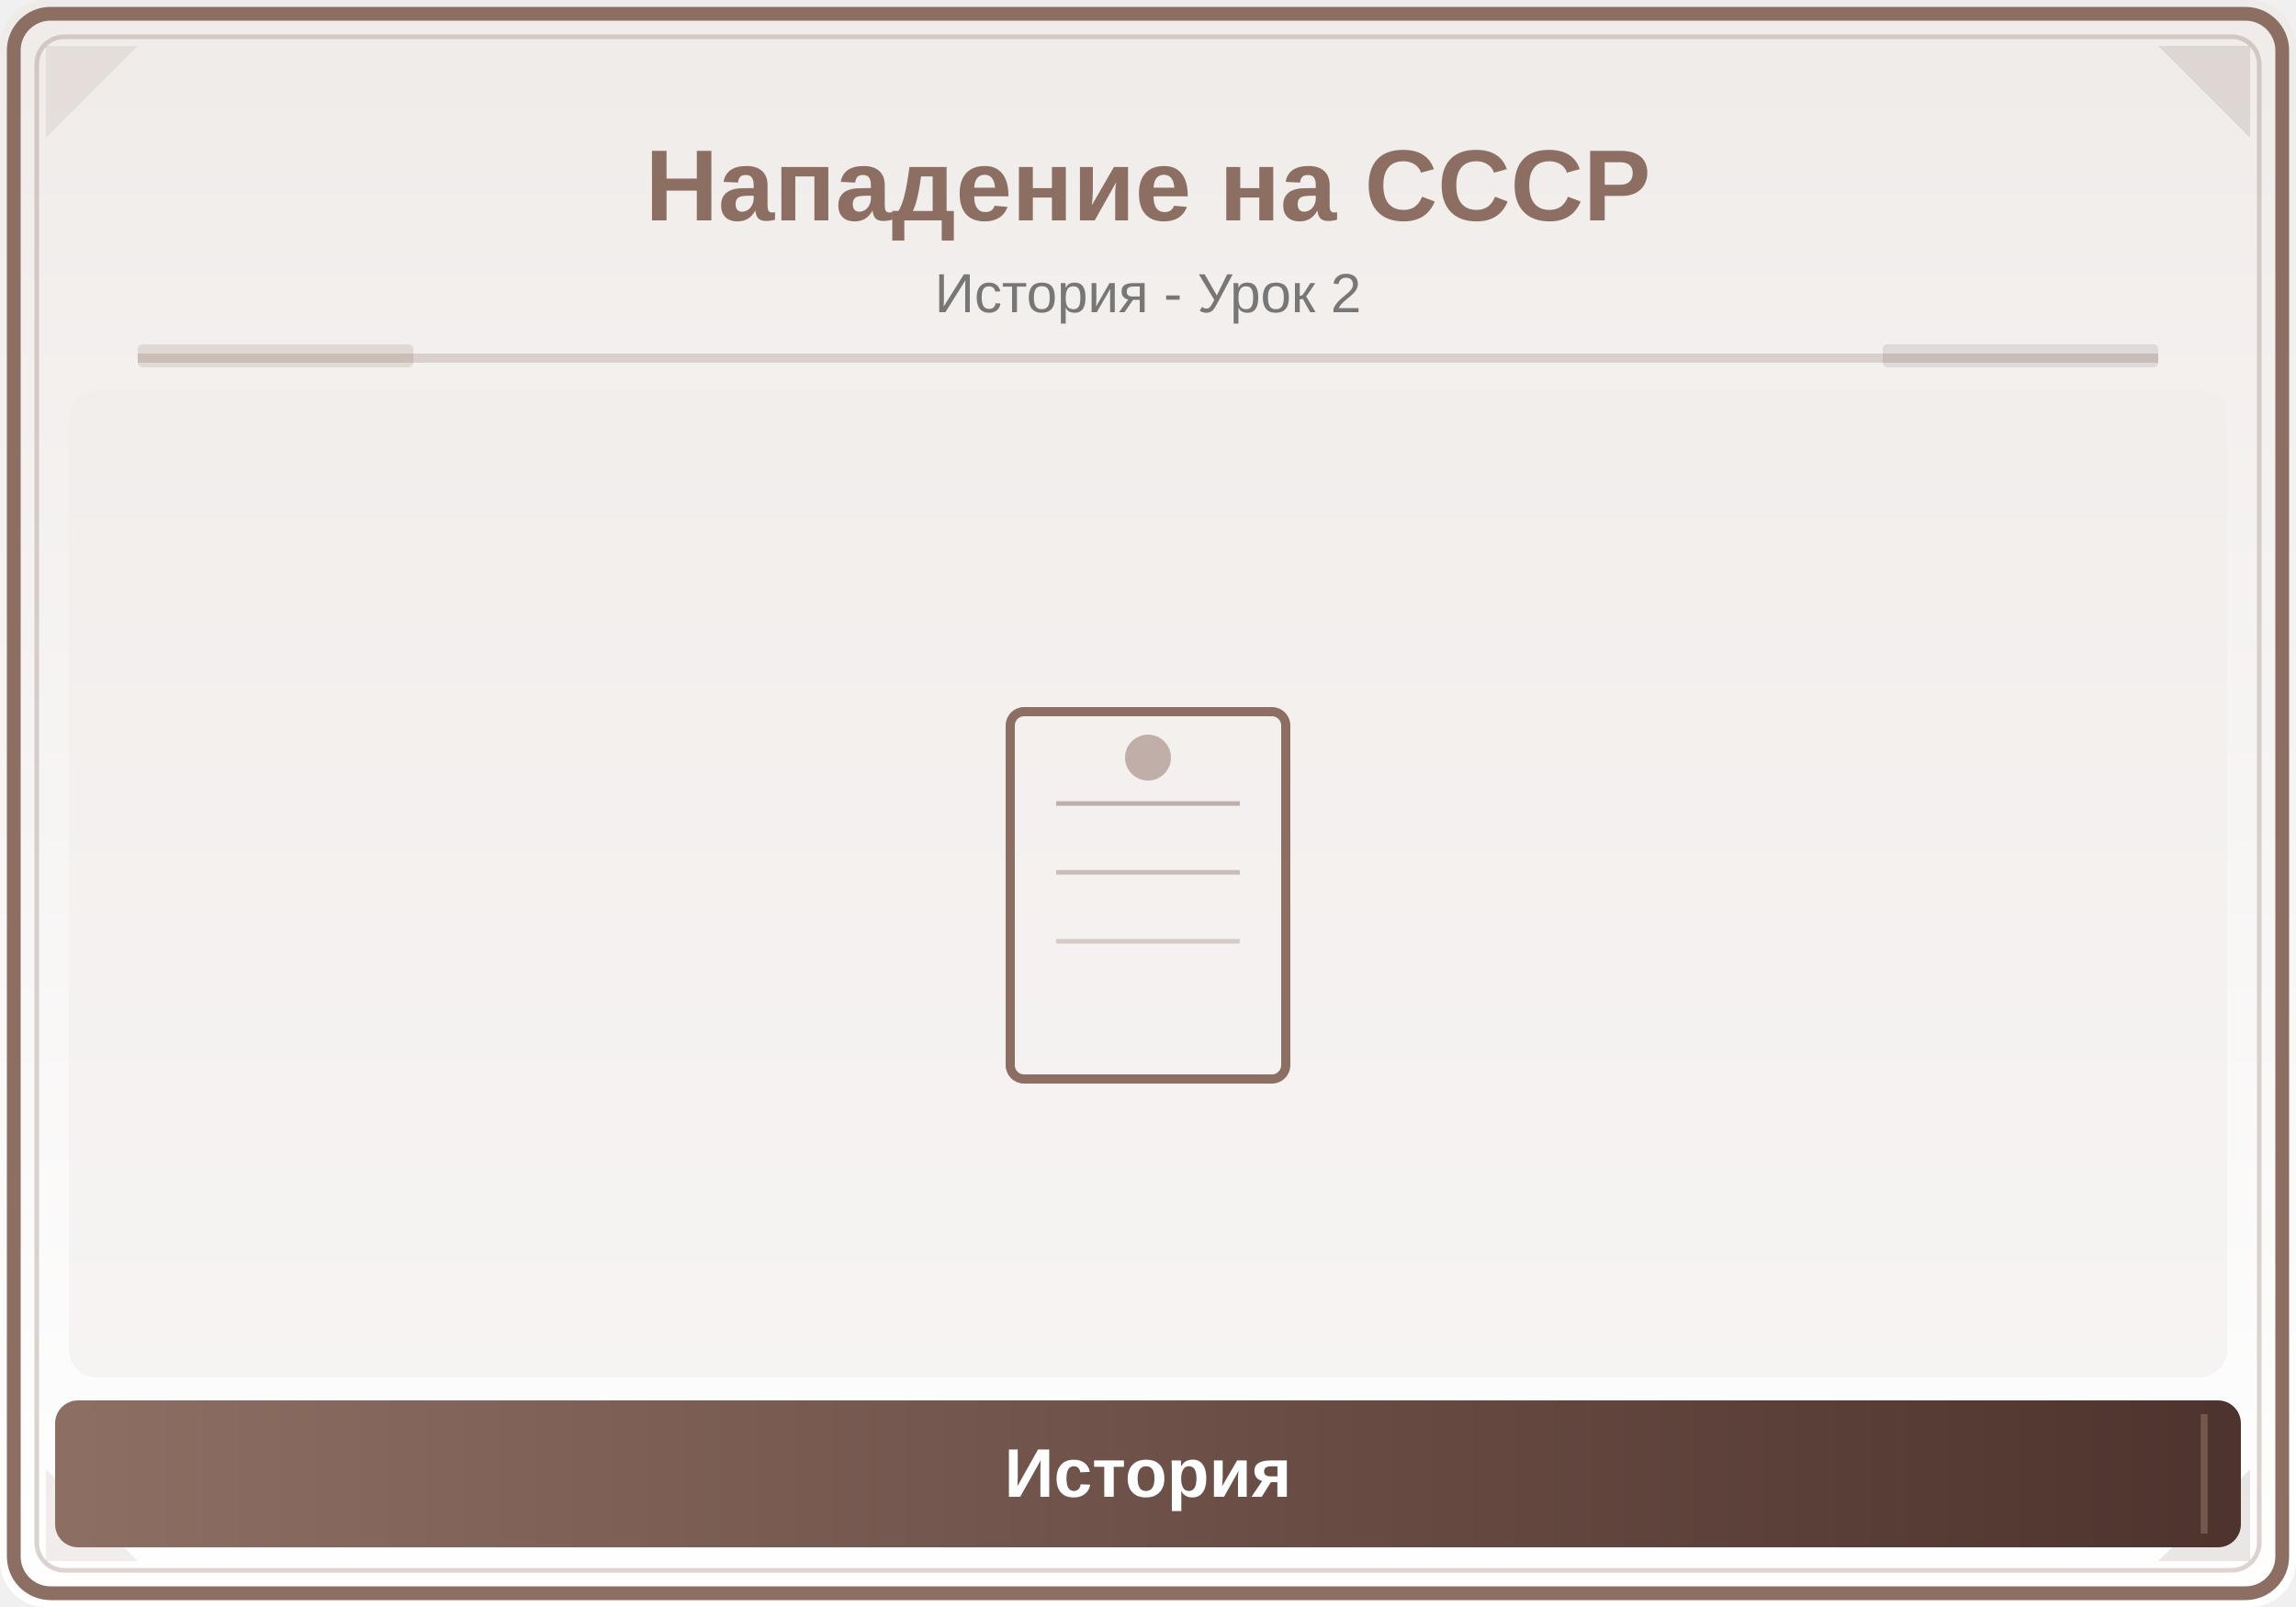
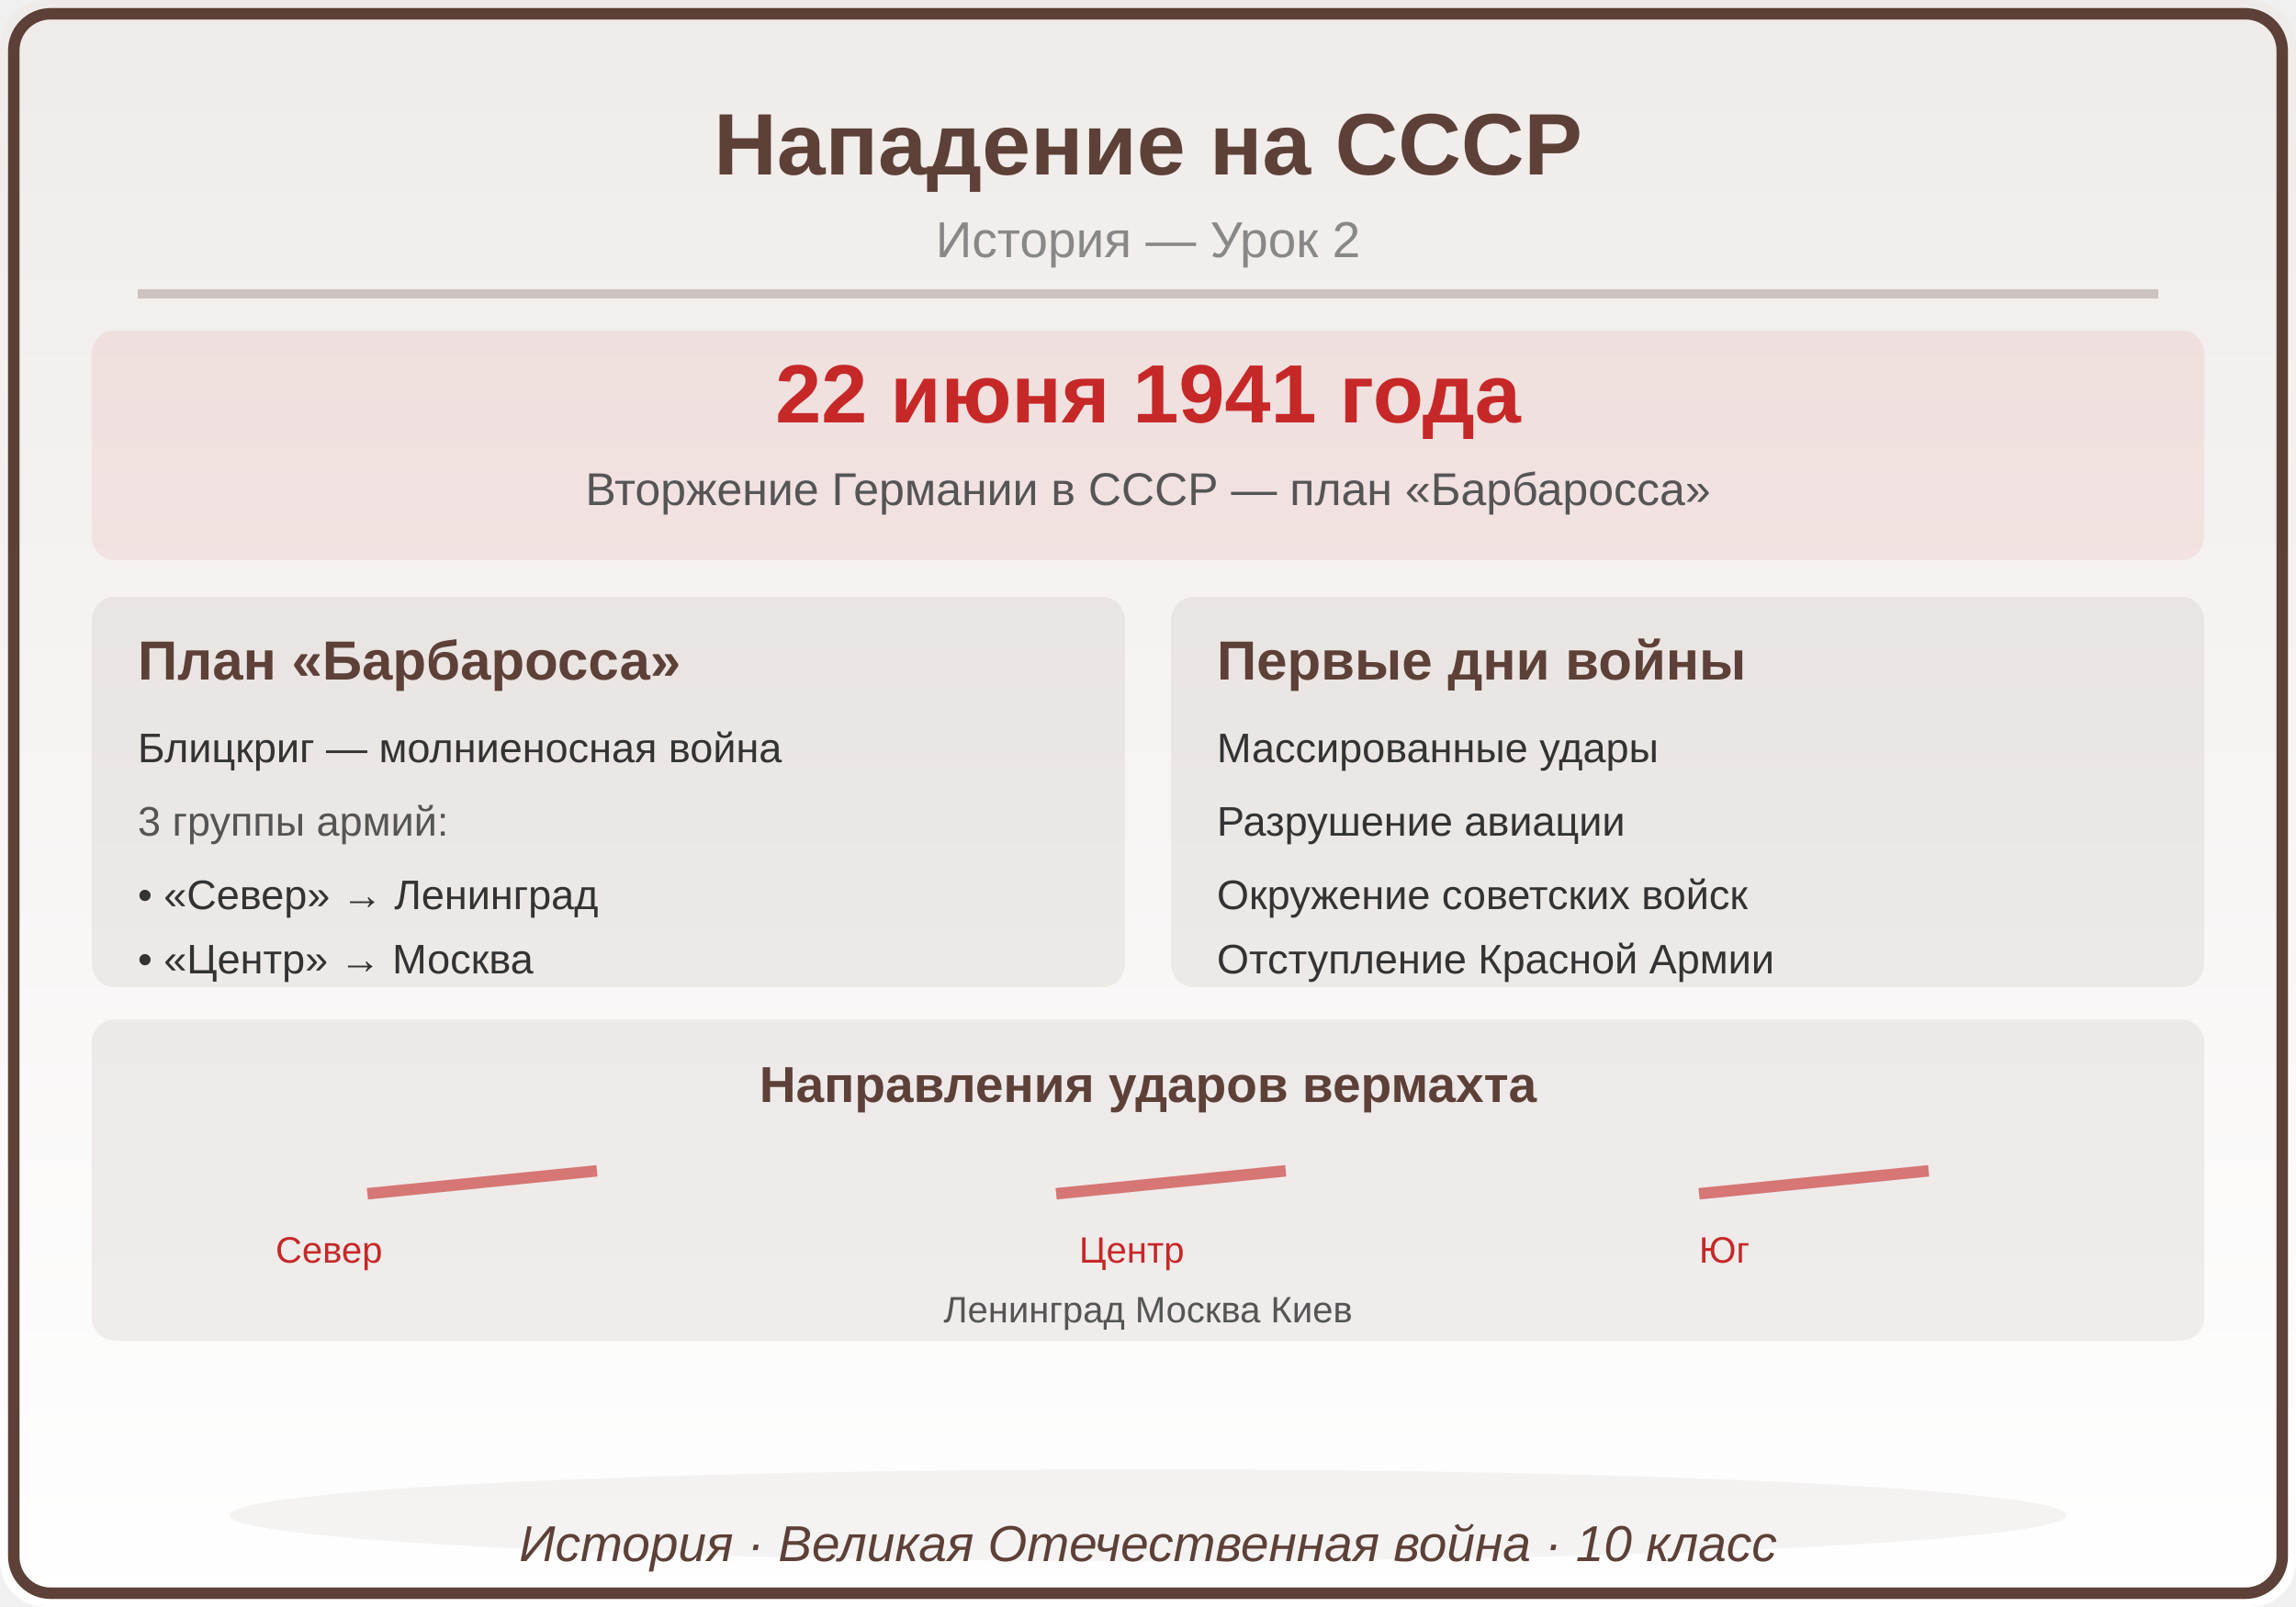
<svg xmlns="http://www.w3.org/2000/svg" viewBox="0 0 500 350">
  <defs>
    <linearGradient id="bg" x1="0" y1="0" x2="0" y2="1">
      <stop offset="0%" stop-color="#EFEBE9" />
      <stop offset="100%" stop-color="#FFFFFF" />
    </linearGradient>
-     <linearGradient id="panel" x1="0" y1="0" x2="1" y2="0">
-       <stop offset="0%" stop-color="#8D6E63" />
-       <stop offset="100%" stop-color="#4E342E" />
-     </linearGradient>
  </defs>
  <rect width="500" height="350" fill="url(#bg)" rx="10" />
-   <rect x="3" y="3" width="494" height="344" rx="8" fill="none" stroke="#8D6E63" stroke-width="3" />
-   <rect x="8" y="8" width="484" height="334" rx="6" fill="none" stroke="#8D6E63" stroke-width="1" opacity="0.3" />
-   <polygon points="10,10 30,10 10,30" fill="#8D6E63" opacity="0.12" />
-   <polygon points="490,10 470,10 490,30" fill="#4E342E" opacity="0.12" />
-   <polygon points="10,340 30,340 10,320" fill="#8D6E63" opacity="0.12" />
-   <polygon points="490,340 470,340 490,320" fill="#4E342E" opacity="0.12" />
-   <text x="250" y="48" font-family="Arial,sans-serif" font-size="22" font-weight="bold" fill="#8D6E63" text-anchor="middle">Нападение на СССР</text>
-   <text x="250" y="68" font-family="Arial,sans-serif" font-size="12" fill="#777" text-anchor="middle">История - Урок 2</text>
-   <line x1="30" y1="78" x2="470" y2="78" stroke="#8D6E63" stroke-width="2" opacity="0.25" />
-   <rect x="30" y="75" width="60" height="5" fill="#8D6E63" opacity="0.18" rx="1" />
-   <rect x="410" y="75" width="60" height="5" fill="#4E342E" opacity="0.12" rx="1" />
-   <clipPath id="ill">
-     <rect x="15" y="85" width="470" height="215" rx="6" />
-   </clipPath>
-   <g clip-path="url(#ill)">
-     <rect x="15" y="85" width="470" height="215" fill="#EFEBE9" opacity="0.5" />
-     <rect x="220" y="155" width="60" height="80" rx="3" fill="none" stroke="#8D6E63" stroke-width="2" />
-     <line x1="230" y1="175" x2="270" y2="175" stroke="#8D6E63" stroke-width="1" opacity="0.5" />
-     <line x1="230" y1="190" x2="270" y2="190" stroke="#8D6E63" stroke-width="1" opacity="0.4" />
-     <line x1="230" y1="205" x2="270" y2="205" stroke="#8D6E63" stroke-width="1" opacity="0.3" />
-     <circle cx="250" cy="165" r="5" fill="#8D6E63" opacity="0.5" />
-   </g>
-   <rect x="12" y="305" width="476" height="32" rx="5" fill="url(#panel)" />
-   <line x1="20" y1="308" x2="20" y2="334" stroke="#8D6E63" stroke-width="1.5" opacity="0.6" />
-   <line x1="480" y1="308" x2="480" y2="334" stroke="#8D6E63" stroke-width="1.5" opacity="0.6" />
-   <text x="250" y="326" font-family="Arial,sans-serif" font-size="15" text-anchor="middle" fill="white" font-weight="bold">История</text>
+   <rect x="3" y="3" width="494" height="344" rx="8" fill="none" stroke="#5D4037" stroke-width="2.5" />
+   <text x="250" y="38" font-family="Arial,sans-serif" font-size="19" font-weight="bold" fill="#5D4037" text-anchor="middle">Нападение на СССР</text>
+   <text x="250" y="56" font-family="Arial,sans-serif" font-size="11" fill="#888888" text-anchor="middle">История — Урок 2</text>
+   <line x1="30" y1="64" x2="470" y2="64" stroke="#5D4037" stroke-width="2" opacity="0.25" />
+   <rect x="20" y="72" width="460" height="50" rx="5" fill="#C62828" opacity="0.08" />
+   <text x="250" y="92" font-family="Arial,sans-serif" font-size="18" fill="#C62828" text-anchor="middle" font-weight="bold">22 июня 1941 года</text>
+   <text x="250" y="110" font-family="Arial,sans-serif" font-size="10" fill="#555555" text-anchor="middle" font-weight="normal">Вторжение Германии в СССР — план «Барбаросса»</text>
+   <rect x="20" y="130" width="225" height="85" rx="5" fill="#5D4037" opacity="0.08" />
+   <text x="30" y="148" font-family="Arial,sans-serif" font-size="12" fill="#5D4037" text-anchor="start" font-weight="bold">План «Барбаросса»</text>
+   <text x="30" y="166" font-family="Arial,sans-serif" font-size="9" fill="#333333" text-anchor="start" font-weight="normal">Блицкриг — молниеносная война</text>
+   <text x="30" y="182" font-family="Arial,sans-serif" font-size="9" fill="#555555" text-anchor="start" font-weight="normal">3 группы армий:</text>
+   <text x="30" y="198" font-family="Arial,sans-serif" font-size="9" fill="#333333" text-anchor="start" font-weight="normal">• «Север» → Ленинград</text>
+   <text x="30" y="212" font-family="Arial,sans-serif" font-size="9" fill="#333333" text-anchor="start" font-weight="normal">• «Центр» → Москва</text>
+   <rect x="255" y="130" width="225" height="85" rx="5" fill="#5D4037" opacity="0.08" />
+   <text x="265" y="148" font-family="Arial,sans-serif" font-size="12" fill="#5D4037" text-anchor="start" font-weight="bold">Первые дни войны</text>
+   <text x="265" y="166" font-family="Arial,sans-serif" font-size="9" fill="#333333" text-anchor="start" font-weight="normal">Массированные удары</text>
+   <text x="265" y="182" font-family="Arial,sans-serif" font-size="9" fill="#333333" text-anchor="start" font-weight="normal">Разрушение авиации</text>
+   <text x="265" y="198" font-family="Arial,sans-serif" font-size="9" fill="#333333" text-anchor="start" font-weight="normal">Окружение советских войск</text>
+   <text x="265" y="212" font-family="Arial,sans-serif" font-size="9" fill="#333333" text-anchor="start" font-weight="normal">Отступление Красной Армии</text>
+   <rect x="20" y="222" width="460" height="70" rx="5" fill="#5D4037" opacity="0.08" />
+   <text x="250" y="240" font-family="Arial,sans-serif" font-size="11" fill="#5D4037" text-anchor="middle" font-weight="bold">Направления ударов вермахта</text>
+   <line x1="80" y1="260" x2="130" y2="255" stroke="#C62828" stroke-width="2.5" opacity="0.6" />
+   <text x="60" y="275" font-family="Arial,sans-serif" font-size="8" fill="#C62828" text-anchor="start" font-weight="normal">Север</text>
+   <line x1="230" y1="260" x2="280" y2="255" stroke="#C62828" stroke-width="2.5" opacity="0.6" />
+   <text x="235" y="275" font-family="Arial,sans-serif" font-size="8" fill="#C62828" text-anchor="start" font-weight="normal">Центр</text>
+   <line x1="370" y1="260" x2="420" y2="255" stroke="#C62828" stroke-width="2.5" opacity="0.6" />
+   <text x="370" y="275" font-family="Arial,sans-serif" font-size="8" fill="#C62828" text-anchor="start" font-weight="normal">Юг</text>
+   <text x="250" y="288" font-family="Arial,sans-serif" font-size="8" fill="#555555" text-anchor="middle" font-weight="normal">Ленинград       Москва       Киев</text>
+   <ellipse cx="250" cy="330" rx="200" ry="10" fill="#5D4037" opacity="0.06" />
+   <text x="250" y="340" font-family="Arial,sans-serif" font-size="11" fill="#5D4037" text-anchor="middle" font-style="italic">История · Великая Отечественная война · 10 класс</text>
</svg>
